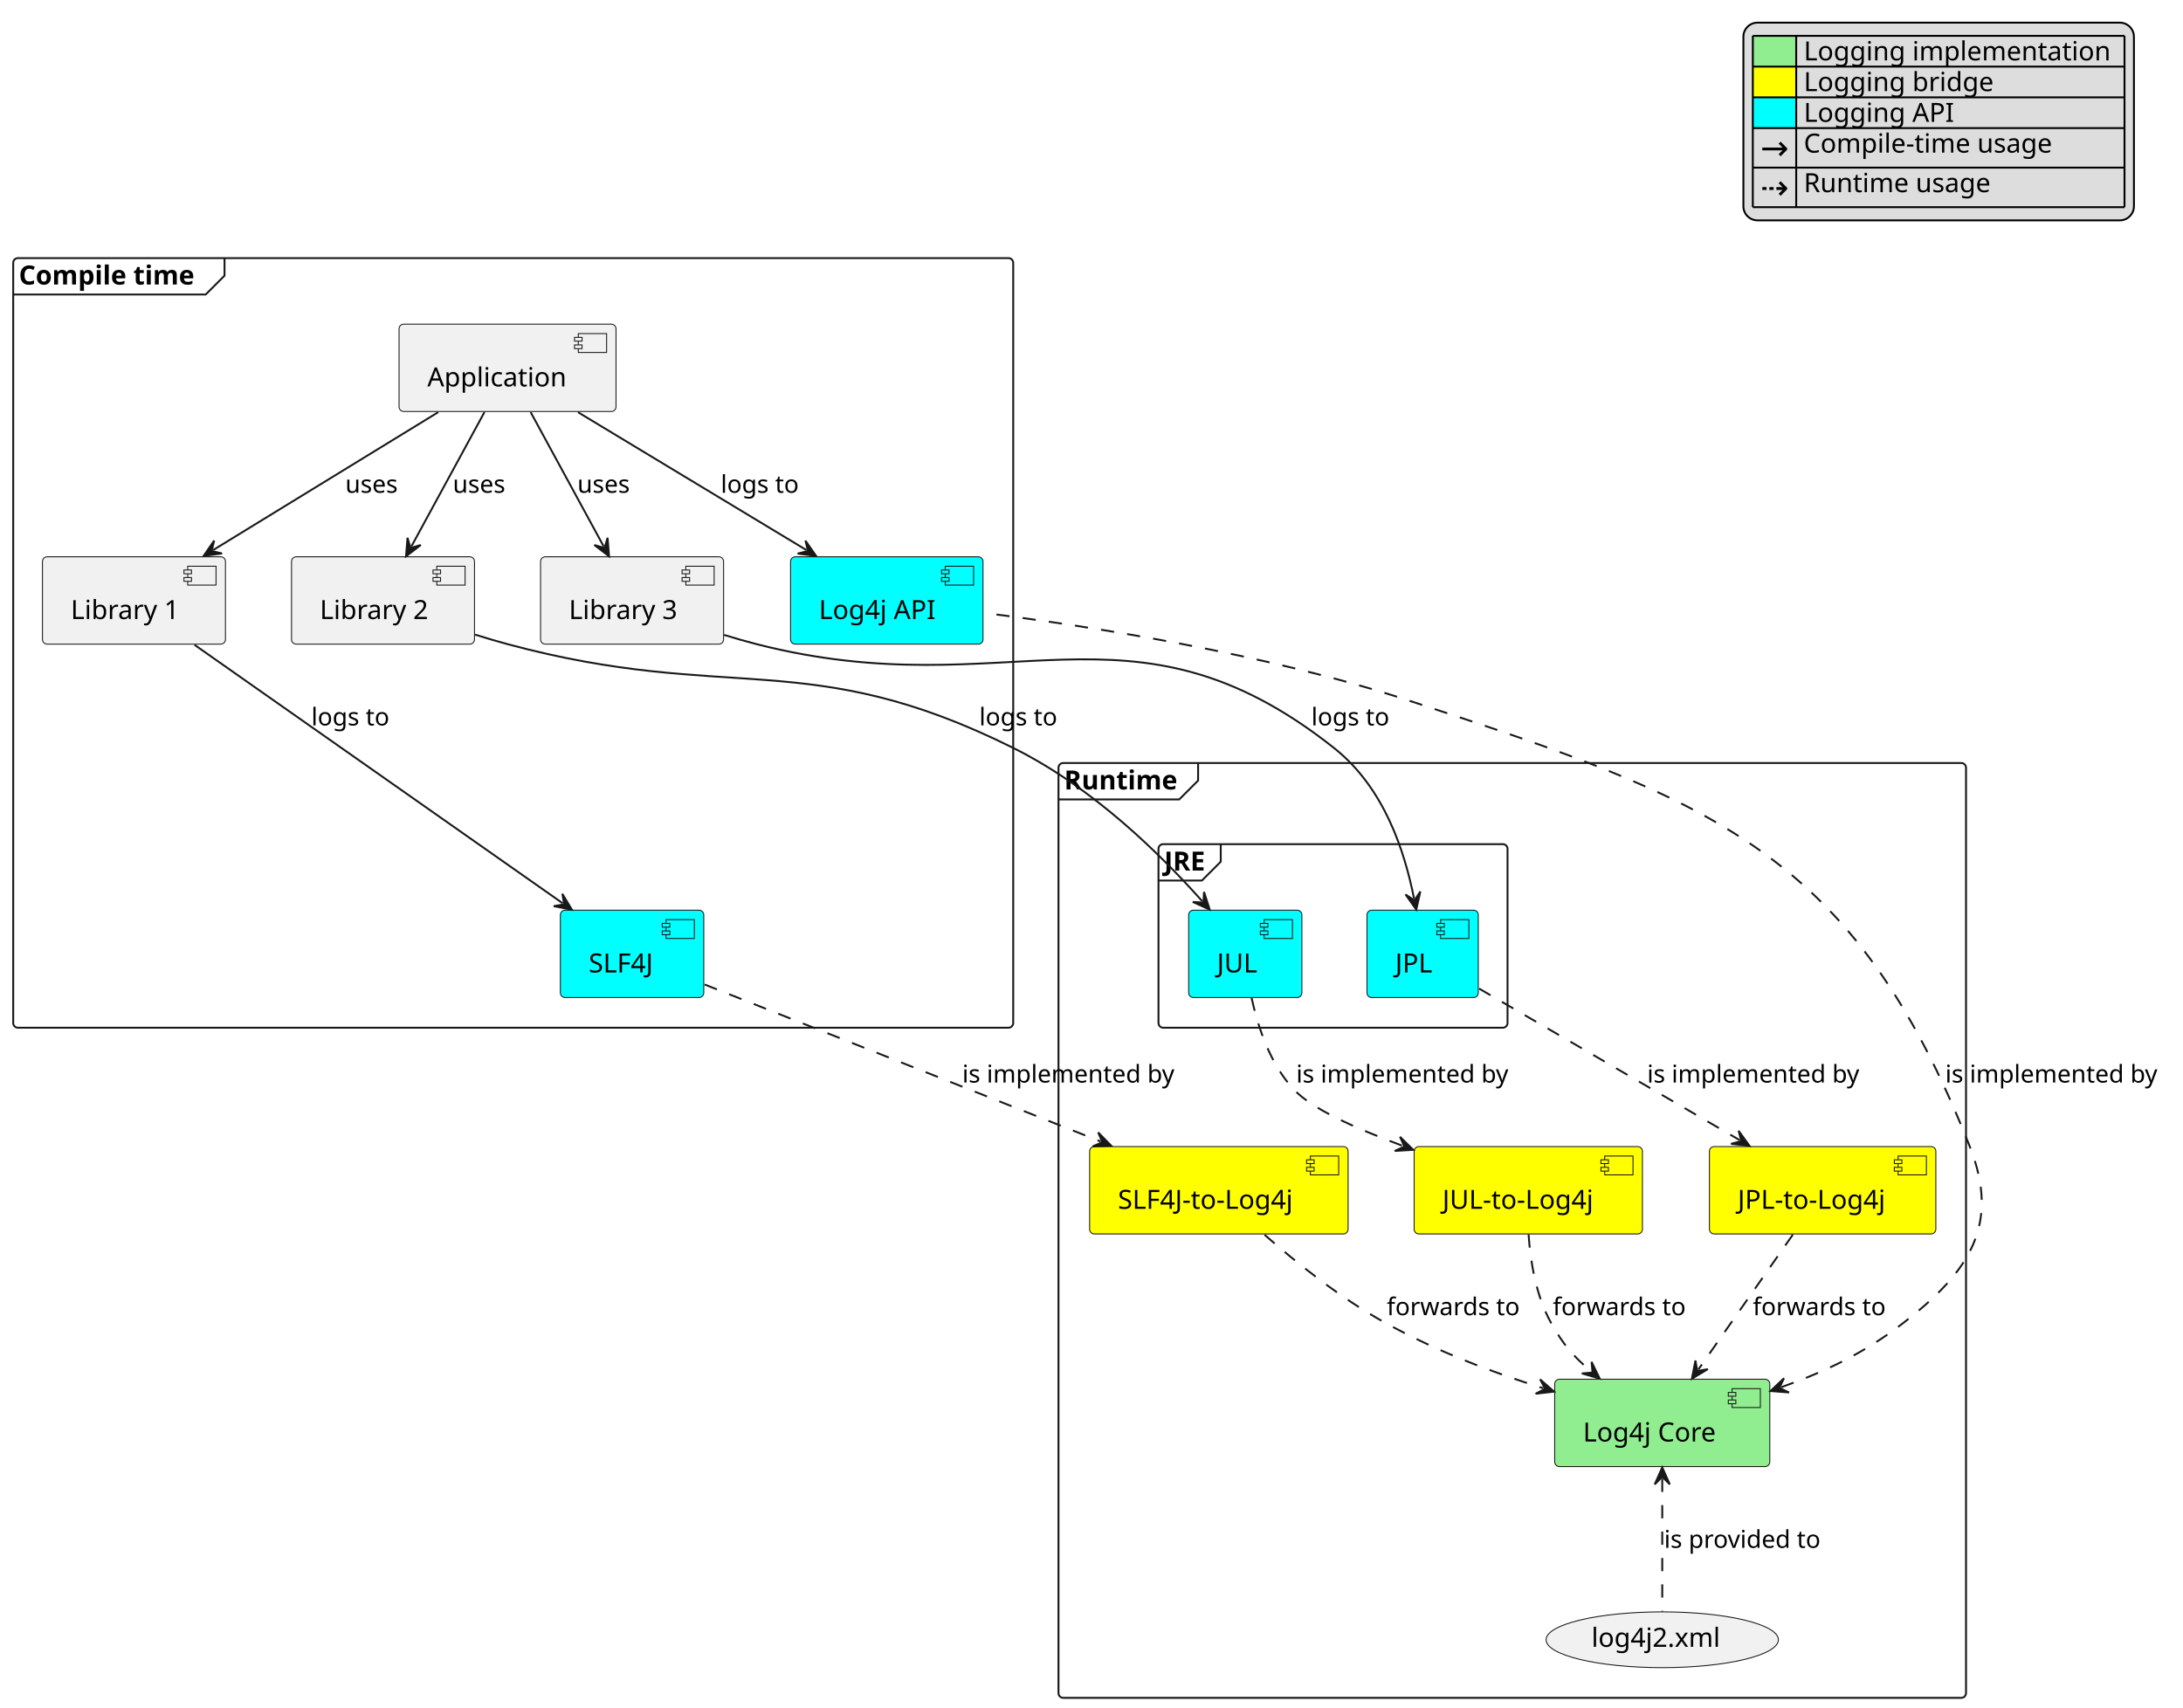
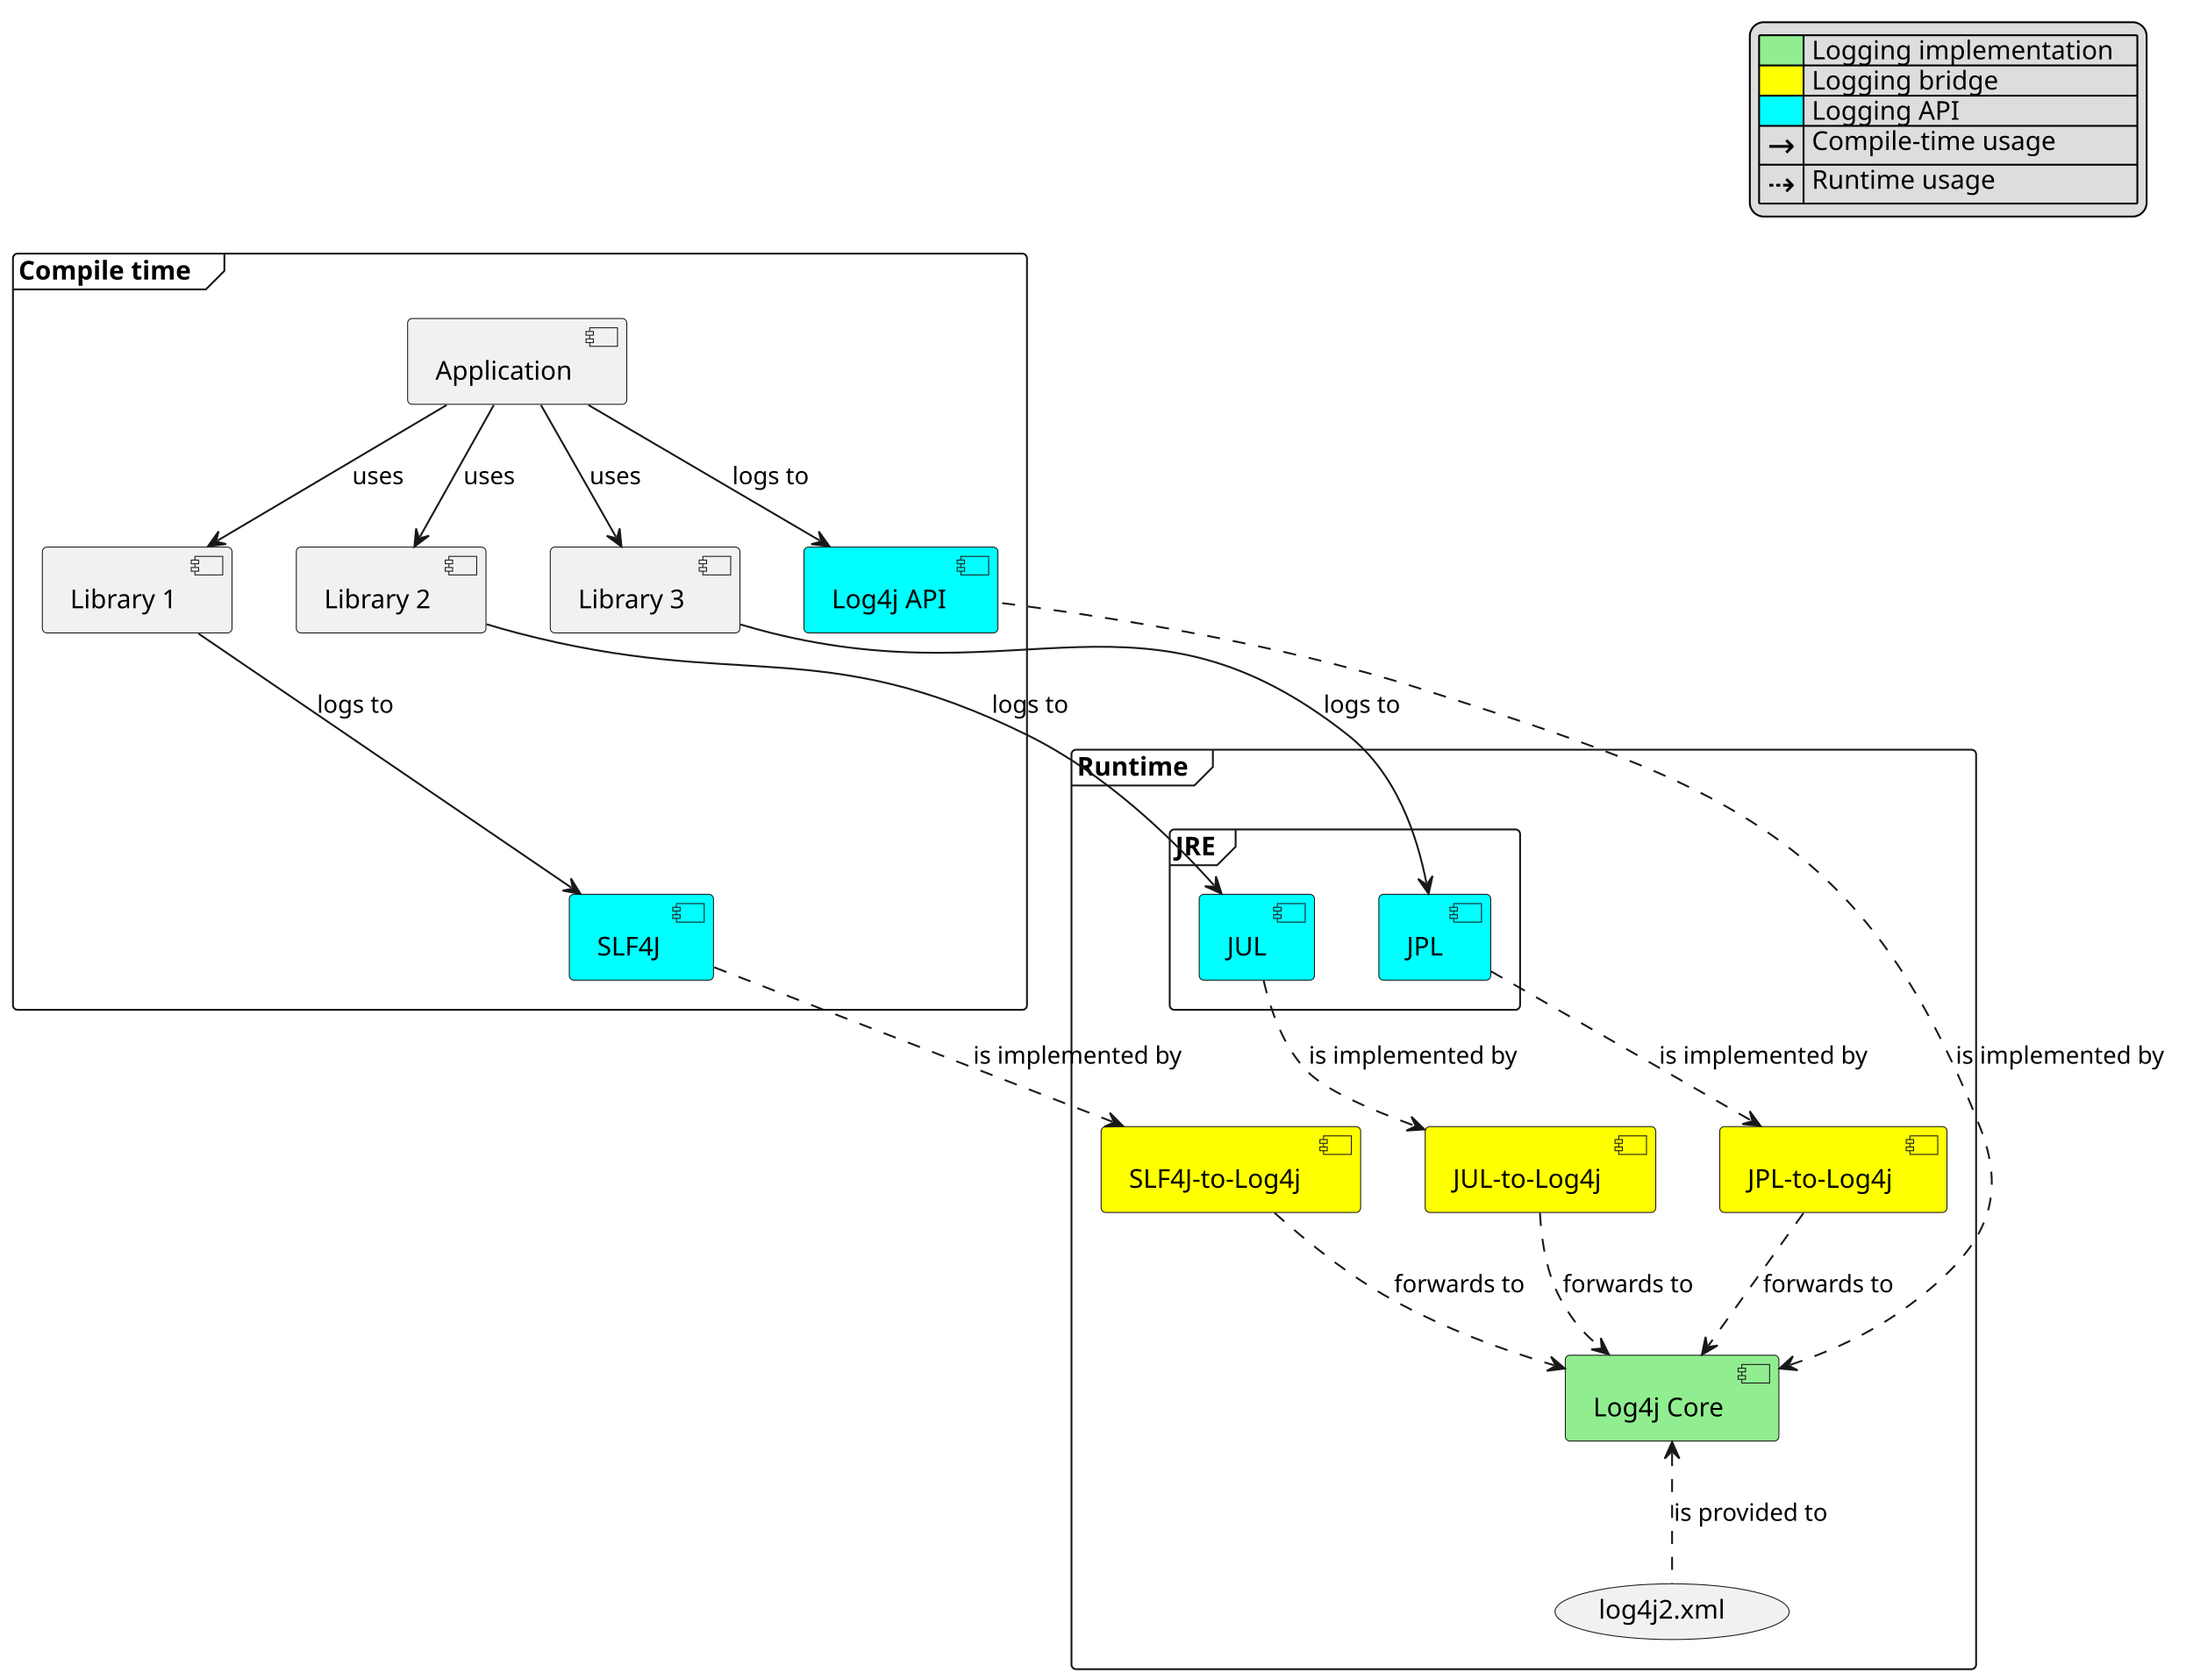
- <svg xmlns="http://www.w3.org/2000/svg" contentStyleType="text/css" height="905px" preserveAspectRatio="none" style="width:1157px;height:905px;background:#FFFFFF;" version="1.1" viewBox="0 0 1157 905" width="1157px" zoomAndPan="magnify">
+ <svg xmlns="http://www.w3.org/2000/svg" contentStyleType="text/css" data-diagram-type="DESCRIPTION" height="906px" preserveAspectRatio="none" style="width:1183px;height:906px;background:#FFFFFF;" version="1.1" viewBox="0 0 1183 906" width="1183px" zoomAndPan="magnify">
  <defs />
  <g>
-     <rect fill="#DDDDDD" height="104.797" id="_legend" rx="7.5" ry="7.5" style="stroke:#000000;stroke-width:1.0;" width="207" x="924" y="12" />
-     <rect fill="#90EE90" height="16.297" style="stroke:none;stroke-width:1.0;" width="23" x="929" y="19" />
-     <text fill="#000000" font-family="sans-serif" font-size="14" lengthAdjust="spacing" textLength="4" x="929" y="31.995"> </text>
-     <text fill="#000000" font-family="sans-serif" font-size="14" lengthAdjust="spacing" textLength="166" x="956" y="31.995">Logging implementation</text>
-     <rect fill="#FFFF00" height="16.297" style="stroke:none;stroke-width:1.0;" width="23" x="929" y="35.297" />
-     <text fill="#000000" font-family="sans-serif" font-size="14" lengthAdjust="spacing" textLength="4" x="929" y="48.292"> </text>
-     <text fill="#000000" font-family="sans-serif" font-size="14" lengthAdjust="spacing" textLength="103" x="956" y="48.292">Logging bridge</text>
-     <rect fill="#00FFFF" height="16.297" style="stroke:none;stroke-width:1.0;" width="23" x="929" y="51.594" />
-     <text fill="#000000" font-family="sans-serif" font-size="14" lengthAdjust="spacing" textLength="4" x="929" y="64.589"> </text>
-     <text fill="#000000" font-family="sans-serif" font-size="14" lengthAdjust="spacing" textLength="80" x="956" y="64.589">Logging API</text>
-     <text fill="#000000" font-family="sans-serif" font-size="14" lengthAdjust="spacing" textLength="4" x="929" y="85.542"> </text>
-     <text fill="#000000" font-family="sans-serif" font-size="18" lengthAdjust="spacing" textLength="15" x="933" y="84.599">→</text>
-     <text fill="#000000" font-family="sans-serif" font-size="14" lengthAdjust="spacing" textLength="4" x="948" y="85.542"> </text>
-     <text fill="#000000" font-family="sans-serif" font-size="14" lengthAdjust="spacing" textLength="138" x="956" y="80.886">Compile-time usage</text>
-     <text fill="#000000" font-family="sans-serif" font-size="14" lengthAdjust="spacing" textLength="4" x="929" y="106.495"> </text>
-     <text fill="#000000" font-family="sans-serif" font-size="18" lengthAdjust="spacing" textLength="15" x="933" y="105.552">⇢</text>
-     <text fill="#000000" font-family="sans-serif" font-size="14" lengthAdjust="spacing" textLength="4" x="948" y="106.495"> </text>
-     <text fill="#000000" font-family="sans-serif" font-size="14" lengthAdjust="spacing" textLength="105" x="956" y="101.839">Runtime usage</text>
-     <line style="stroke:#000000;stroke-width:1.0;" x1="929" x2="1126" y1="19" y2="19" />
-     <line style="stroke:#000000;stroke-width:1.0;" x1="929" x2="1126" y1="35.297" y2="35.297" />
-     <line style="stroke:#000000;stroke-width:1.0;" x1="929" x2="1126" y1="51.594" y2="51.594" />
-     <line style="stroke:#000000;stroke-width:1.0;" x1="929" x2="1126" y1="67.891" y2="67.891" />
-     <line style="stroke:#000000;stroke-width:1.0;" x1="929" x2="1126" y1="88.844" y2="88.844" />
-     <line style="stroke:#000000;stroke-width:1.0;" x1="929" x2="1126" y1="109.797" y2="109.797" />
-     <line style="stroke:#000000;stroke-width:1.0;" x1="929" x2="929" y1="19" y2="109.797" />
-     <line style="stroke:#000000;stroke-width:1.0;" x1="952" x2="952" y1="19" y2="109.797" />
-     <line style="stroke:#000000;stroke-width:1.0;" x1="1126" x2="1126" y1="19" y2="109.797" />
-     <g id="cluster_Compile time">
-       <rect fill="none" height="407.89" rx="2.5" ry="2.5" style="stroke:#181818;stroke-width:1.0;" width="530" x="7" y="136.797" />
-       <path d="M119,136.797 L119,146.094 L109,156.094 L7,156.094 " fill="none" style="stroke:#181818;stroke-width:1.0;" />
-       <text fill="#000000" font-family="sans-serif" font-size="14" font-weight="bold" lengthAdjust="spacing" textLength="102" x="10" y="150.792">Compile time</text>
-     </g>
-     <g id="cluster_Runtime">
-       <rect fill="none" height="495.45" rx="2.5" ry="2.5" style="stroke:#181818;stroke-width:1.0;" width="481" x="561" y="404.397" />
-       <path d="M635,404.397 L635,413.694 L625,423.694 L561,423.694 " fill="none" style="stroke:#181818;stroke-width:1.0;" />
-       <text fill="#000000" font-family="sans-serif" font-size="14" font-weight="bold" lengthAdjust="spacing" textLength="64" x="564" y="418.392">Runtime</text>
-     </g>
-     <g id="cluster_JRE">
-       <rect fill="none" height="97.29" rx="2.5" ry="2.5" style="stroke:#181818;stroke-width:1.0;" width="185" x="614" y="447.397" />
-       <path d="M647,447.397 L647,456.694 L637,466.694 L614,466.694 " fill="none" style="stroke:#181818;stroke-width:1.0;" />
-       <text fill="#000000" font-family="sans-serif" font-size="14" font-weight="bold" lengthAdjust="spacing" textLength="23" x="617" y="461.392">JRE</text>
-     </g>
-     <g id="elem_Application">
-       <rect fill="#F1F1F1" height="46.297" rx="2.5" ry="2.5" style="stroke:#181818;stroke-width:0.5;" width="115" x="211.5" y="171.797" />
-       <rect fill="#F1F1F1" height="10" style="stroke:#181818;stroke-width:0.5;" width="15" x="306.5" y="176.797" />
-       <rect fill="#F1F1F1" height="2" style="stroke:#181818;stroke-width:0.5;" width="4" x="304.5" y="178.797" />
-       <rect fill="#F1F1F1" height="2" style="stroke:#181818;stroke-width:0.5;" width="4" x="304.5" y="182.797" />
-       <text fill="#000000" font-family="sans-serif" font-size="14" lengthAdjust="spacing" textLength="75" x="226.5" y="204.792">Application</text>
-     </g>
-     <g id="elem_Log4j API">
-       <rect fill="#00FFFF" height="46.297" rx="2.5" ry="2.5" style="stroke:#181818;stroke-width:0.5;" width="102" x="419" y="295.097" />
-       <rect fill="#00FFFF" height="10" style="stroke:#181818;stroke-width:0.5;" width="15" x="501" y="300.097" />
-       <rect fill="#00FFFF" height="2" style="stroke:#181818;stroke-width:0.5;" width="4" x="499" y="302.097" />
-       <rect fill="#00FFFF" height="2" style="stroke:#181818;stroke-width:0.5;" width="4" x="499" y="306.097" />
-       <text fill="#000000" font-family="sans-serif" font-size="14" lengthAdjust="spacing" textLength="62" x="434" y="328.092">Log4j API</text>
-     </g>
-     <g id="elem_SLF4J">
-       <rect fill="#00FFFF" height="46.297" rx="2.5" ry="2.5" style="stroke:#181818;stroke-width:0.5;" width="76" x="297" y="482.397" />
-       <rect fill="#00FFFF" height="10" style="stroke:#181818;stroke-width:0.5;" width="15" x="353" y="487.397" />
-       <rect fill="#00FFFF" height="2" style="stroke:#181818;stroke-width:0.5;" width="4" x="351" y="489.397" />
-       <rect fill="#00FFFF" height="2" style="stroke:#181818;stroke-width:0.5;" width="4" x="351" y="493.397" />
-       <text fill="#000000" font-family="sans-serif" font-size="14" lengthAdjust="spacing" textLength="36" x="312" y="515.392">SLF4J</text>
-     </g>
-     <g id="elem_Library 1">
-       <rect fill="#F1F1F1" height="46.297" rx="2.5" ry="2.5" style="stroke:#181818;stroke-width:0.5;" width="97" x="22.5" y="295.097" />
-       <rect fill="#F1F1F1" height="10" style="stroke:#181818;stroke-width:0.5;" width="15" x="99.5" y="300.097" />
-       <rect fill="#F1F1F1" height="2" style="stroke:#181818;stroke-width:0.5;" width="4" x="97.5" y="302.097" />
-       <rect fill="#F1F1F1" height="2" style="stroke:#181818;stroke-width:0.5;" width="4" x="97.5" y="306.097" />
-       <text fill="#000000" font-family="sans-serif" font-size="14" lengthAdjust="spacing" textLength="57" x="37.5" y="328.092">Library 1</text>
-     </g>
-     <g id="elem_Library 2">
-       <rect fill="#F1F1F1" height="46.297" rx="2.5" ry="2.5" style="stroke:#181818;stroke-width:0.5;" width="97" x="154.5" y="295.097" />
-       <rect fill="#F1F1F1" height="10" style="stroke:#181818;stroke-width:0.5;" width="15" x="231.5" y="300.097" />
-       <rect fill="#F1F1F1" height="2" style="stroke:#181818;stroke-width:0.5;" width="4" x="229.5" y="302.097" />
-       <rect fill="#F1F1F1" height="2" style="stroke:#181818;stroke-width:0.5;" width="4" x="229.5" y="306.097" />
-       <text fill="#000000" font-family="sans-serif" font-size="14" lengthAdjust="spacing" textLength="57" x="169.5" y="328.092">Library 2</text>
-     </g>
-     <g id="elem_Library 3">
-       <rect fill="#F1F1F1" height="46.297" rx="2.5" ry="2.5" style="stroke:#181818;stroke-width:0.5;" width="97" x="286.5" y="295.097" />
-       <rect fill="#F1F1F1" height="10" style="stroke:#181818;stroke-width:0.5;" width="15" x="363.5" y="300.097" />
-       <rect fill="#F1F1F1" height="2" style="stroke:#181818;stroke-width:0.5;" width="4" x="361.5" y="302.097" />
-       <rect fill="#F1F1F1" height="2" style="stroke:#181818;stroke-width:0.5;" width="4" x="361.5" y="306.097" />
-       <text fill="#000000" font-family="sans-serif" font-size="14" lengthAdjust="spacing" textLength="57" x="301.5" y="328.092">Library 3</text>
-     </g>
-     <g id="elem_Log4j Core">
-       <rect fill="#90EE90" height="46.297" rx="2.5" ry="2.5" style="stroke:#181818;stroke-width:0.5;" width="114" x="824" y="730.987" />
-       <rect fill="#90EE90" height="10" style="stroke:#181818;stroke-width:0.5;" width="15" x="918" y="735.987" />
-       <rect fill="#90EE90" height="2" style="stroke:#181818;stroke-width:0.5;" width="4" x="916" y="737.987" />
-       <rect fill="#90EE90" height="2" style="stroke:#181818;stroke-width:0.5;" width="4" x="916" y="741.987" />
-       <text fill="#000000" font-family="sans-serif" font-size="14" lengthAdjust="spacing" textLength="74" x="839" y="763.982">Log4j Core</text>
-     </g>
-     <g id="elem_log4j2.xml">
-       <ellipse cx="881" cy="869.069" fill="#F1F1F1" rx="61.56" ry="14.782" style="stroke:#181818;stroke-width:0.5;" />
-       <text fill="#000000" font-family="sans-serif" font-size="14" lengthAdjust="spacing" textLength="69" x="843.5" y="872.816">log4j2.xml</text>
-     </g>
-     <g id="elem_JPL-to-Log4j">
-       <rect fill="#FFFF00" height="46.297" rx="2.5" ry="2.5" style="stroke:#181818;stroke-width:0.5;" width="120" x="906" y="607.687" />
-       <rect fill="#FFFF00" height="10" style="stroke:#181818;stroke-width:0.5;" width="15" x="1006" y="612.687" />
-       <rect fill="#FFFF00" height="2" style="stroke:#181818;stroke-width:0.5;" width="4" x="1004" y="614.687" />
-       <rect fill="#FFFF00" height="2" style="stroke:#181818;stroke-width:0.5;" width="4" x="1004" y="618.687" />
-       <text fill="#000000" font-family="sans-serif" font-size="14" lengthAdjust="spacing" textLength="80" x="921" y="640.682">JPL-to-Log4j</text>
-     </g>
-     <g id="elem_SLF4J-to-Log4j">
-       <rect fill="#FFFF00" height="46.297" rx="2.5" ry="2.5" style="stroke:#181818;stroke-width:0.5;" width="137" x="577.5" y="607.687" />
-       <rect fill="#FFFF00" height="10" style="stroke:#181818;stroke-width:0.5;" width="15" x="694.5" y="612.687" />
-       <rect fill="#FFFF00" height="2" style="stroke:#181818;stroke-width:0.5;" width="4" x="692.5" y="614.687" />
-       <rect fill="#FFFF00" height="2" style="stroke:#181818;stroke-width:0.5;" width="4" x="692.5" y="618.687" />
-       <text fill="#000000" font-family="sans-serif" font-size="14" lengthAdjust="spacing" textLength="97" x="592.5" y="640.682">SLF4J-to-Log4j</text>
-     </g>
-     <g id="elem_JUL-to-Log4j">
-       <rect fill="#FFFF00" height="46.297" rx="2.5" ry="2.5" style="stroke:#181818;stroke-width:0.5;" width="121" x="749.5" y="607.687" />
-       <rect fill="#FFFF00" height="10" style="stroke:#181818;stroke-width:0.5;" width="15" x="850.5" y="612.687" />
-       <rect fill="#FFFF00" height="2" style="stroke:#181818;stroke-width:0.5;" width="4" x="848.5" y="614.687" />
-       <rect fill="#FFFF00" height="2" style="stroke:#181818;stroke-width:0.5;" width="4" x="848.5" y="618.687" />
-       <text fill="#000000" font-family="sans-serif" font-size="14" lengthAdjust="spacing" textLength="81" x="764.5" y="640.682">JUL-to-Log4j</text>
-     </g>
-     <g id="elem_JPL">
-       <rect fill="#00FFFF" height="46.297" rx="2.5" ry="2.5" style="stroke:#181818;stroke-width:0.5;" width="59" x="724.5" y="482.397" />
-       <rect fill="#00FFFF" height="10" style="stroke:#181818;stroke-width:0.5;" width="15" x="763.5" y="487.397" />
-       <rect fill="#00FFFF" height="2" style="stroke:#181818;stroke-width:0.5;" width="4" x="761.5" y="489.397" />
-       <rect fill="#00FFFF" height="2" style="stroke:#181818;stroke-width:0.5;" width="4" x="761.5" y="493.397" />
-       <text fill="#000000" font-family="sans-serif" font-size="14" lengthAdjust="spacing" textLength="19" x="739.5" y="515.392">JPL</text>
-     </g>
-     <g id="elem_JUL">
-       <rect fill="#00FFFF" height="46.297" rx="2.5" ry="2.5" style="stroke:#181818;stroke-width:0.5;" width="60" x="630" y="482.397" />
-       <rect fill="#00FFFF" height="10" style="stroke:#181818;stroke-width:0.5;" width="15" x="670" y="487.397" />
-       <rect fill="#00FFFF" height="2" style="stroke:#181818;stroke-width:0.5;" width="4" x="668" y="489.397" />
-       <rect fill="#00FFFF" height="2" style="stroke:#181818;stroke-width:0.5;" width="4" x="668" y="493.397" />
-       <text fill="#000000" font-family="sans-serif" font-size="14" lengthAdjust="spacing" textLength="20" x="645" y="515.392">JUL</text>
-     </g>
-     <g id="link_Application_Log4j API">
-       <path d="M306.34,218.477 C342.32,240.197 391.353,269.776 427.383,291.526 " fill="none" id="Application-to-Log4j API" style="stroke:#181818;stroke-width:1.0;" />
-       <polygon fill="#181818" points="432.52,294.627,426.882,286.551,428.24,292.043,422.748,293.4,432.52,294.627" style="stroke:#181818;stroke-width:1.0;" />
-       <text fill="#000000" font-family="sans-serif" font-size="13" lengthAdjust="spacing" textLength="43" x="382" y="261.164">logs to</text>
-     </g>
-     <g id="link_Library 1_SLF4J">
-       <path d="M103.11,341.777 C153.95,377.467 247.498,443.131 298.208,478.711 " fill="none" id="Library 1-to-SLF4J" style="stroke:#181818;stroke-width:1.0;" />
-       <polygon fill="#181818" points="303.12,482.157,298.05,473.713,299.027,479.285,293.455,480.262,303.12,482.157" style="stroke:#181818;stroke-width:1.0;" />
-       <text fill="#000000" font-family="sans-serif" font-size="13" lengthAdjust="spacing" textLength="43" x="165" y="384.464">logs to</text>
-     </g>
-     <g id="link_Application_Library 1">
-       <path d="M232.22,218.477 C196.77,240.197 148.536,269.742 113.036,291.492 " fill="none" id="Application-to-Library 1" style="stroke:#181818;stroke-width:1.0;" />
-       <polygon fill="#181818" points="107.92,294.627,117.684,293.336,112.183,292.015,113.504,286.514,107.92,294.627" style="stroke:#181818;stroke-width:1.0;" />
-       <text fill="#000000" font-family="sans-serif" font-size="13" lengthAdjust="spacing" textLength="30" x="183" y="261.164">uses</text>
-     </g>
-     <g id="link_Application_Library 2">
-       <path d="M256.74,218.477 C244.89,240.267 229.899,267.817 218.059,289.567 " fill="none" id="Application-to-Library 2" style="stroke:#181818;stroke-width:1.0;" />
-       <polygon fill="#181818" points="215.19,294.837,223.006,288.845,217.581,290.445,215.98,285.02,215.19,294.837" style="stroke:#181818;stroke-width:1.0;" />
-       <text fill="#000000" font-family="sans-serif" font-size="13" lengthAdjust="spacing" textLength="30" x="240" y="261.164">uses</text>
-     </g>
-     <g id="link_Application_Library 3">
-       <path d="M281.26,218.477 C293.11,240.267 308.101,267.817 319.941,289.567 " fill="none" id="Application-to-Library 3" style="stroke:#181818;stroke-width:1.0;" />
-       <polygon fill="#181818" points="322.81,294.837,322.02,285.02,320.419,290.445,314.994,288.845,322.81,294.837" style="stroke:#181818;stroke-width:1.0;" />
-       <text fill="#000000" font-family="sans-serif" font-size="13" lengthAdjust="spacing" textLength="30" x="306" y="261.164">uses</text>
-     </g>
-     <g id="link_Log4j Core_Log4j API">
-       <path d="M944.025,735.241 C967.455,726.931 988.22,717.067 1009,700.987 C1044.02,673.877 1060.27,648.877 1044,607.687 C982.02,450.807 907.27,423.987 747,371.397 C670.4,346.257 577.67,331.877 521.29,324.817 " fill="none" id="Log4j Core-backto-Log4j API" style="stroke:#181818;stroke-width:1.0;stroke-dasharray:7.0,7.0;" />
-       <polygon fill="#181818" points="938.37,737.247,948.189,738.008,943.082,735.576,945.515,730.468,938.37,737.247" style="stroke:#181818;stroke-width:1.0;" />
-       <text fill="#000000" font-family="sans-serif" font-size="13" lengthAdjust="spacing" textLength="118" x="1031" y="573.754">is implemented by</text>
-     </g>
-     <g id="link_Log4j Core_log4j2.xml">
-       <path d="M881,783.717 C881,806.507 881,834.967 881,854.077 " fill="none" id="Log4j Core-backto-log4j2.xml" style="stroke:#181818;stroke-width:1.0;stroke-dasharray:7.0,7.0;" />
-       <polygon fill="#181818" points="881,777.717,877,786.717,881,782.717,885,786.717,881,777.717" style="stroke:#181818;stroke-width:1.0;" />
-       <text fill="#000000" font-family="sans-serif" font-size="13" lengthAdjust="spacing" textLength="86" x="882" y="820.354">is provided to</text>
-     </g>
-     <g id="link_JPL-to-Log4j_Log4j Core">
-       <path d="M950.21,654.367 C934.94,676.157 915.383,704.063 900.143,725.813 " fill="none" id="JPL-to-Log4j-to-Log4j Core" style="stroke:#181818;stroke-width:1.0;stroke-dasharray:7.0,7.0;" />
-       <polygon fill="#181818" points="896.7,730.727,905.14,725.652,899.569,726.632,898.589,721.061,896.7,730.727" style="stroke:#181818;stroke-width:1.0;" />
-       <text fill="#000000" font-family="sans-serif" font-size="13" lengthAdjust="spacing" textLength="71" x="929" y="697.054">forwards to</text>
-     </g>
-     <g id="link_SLF4J-to-Log4j_Log4j Core">
-       <path d="M670.25,654.447 C687.12,669.247 710.68,688.147 734,700.987 C762.11,716.467 789.965,726.992 817.935,735.762 " fill="none" id="SLF4J-to-Log4j-to-Log4j Core" style="stroke:#181818;stroke-width:1.0;stroke-dasharray:7.0,7.0;" />
-       <polygon fill="#181818" points="823.66,737.557,816.269,731.047,818.889,736.061,813.875,738.681,823.66,737.557" style="stroke:#181818;stroke-width:1.0;" />
-       <text fill="#000000" font-family="sans-serif" font-size="13" lengthAdjust="spacing" textLength="71" x="735" y="697.054">forwards to</text>
-     </g>
-     <g id="link_JUL-to-Log4j_Log4j Core">
-       <path d="M810.15,654.267 C811.12,668.457 814.04,686.737 822,700.987 C828.33,712.327 833.501,718.561 843.271,726.791 " fill="none" id="JUL-to-Log4j-to-Log4j Core" style="stroke:#181818;stroke-width:1.0;stroke-dasharray:7.0,7.0;" />
-       <polygon fill="#181818" points="847.86,730.657,843.554,721.799,844.036,727.436,838.4,727.918,847.86,730.657" style="stroke:#181818;stroke-width:1.0;" />
-       <text fill="#000000" font-family="sans-serif" font-size="13" lengthAdjust="spacing" textLength="71" x="823" y="697.054">forwards to</text>
-     </g>
-     <g id="link_Library 2_JUL">
-       <path d="M251.81,336.357 C257.58,338.167 263.4,339.887 269,341.397 C386.41,373.017 428.14,342.217 537,396.397 C579.51,417.547 614.908,452.648 637.158,477.608 " fill="none" id="Library 2-to-JUL" style="stroke:#181818;stroke-width:1.0;" />
-       <polygon fill="#181818" points="641.15,482.087,638.147,472.707,637.823,478.354,632.175,478.03,641.15,482.087" style="stroke:#181818;stroke-width:1.0;" />
-       <text fill="#000000" font-family="sans-serif" font-size="13" lengthAdjust="spacing" textLength="43" x="519" y="384.464">logs to</text>
-     </g>
-     <g id="link_Library 3_JPL">
-       <path d="M383.78,336.497 C389.55,338.277 395.38,339.957 401,341.397 C534.86,375.687 598.64,310.657 707,396.397 C733.81,417.607 744.463,451.284 749.453,476.224 " fill="none" id="Library 3-to-JPL" style="stroke:#181818;stroke-width:1.0;" />
-       <polygon fill="#181818" points="750.63,482.107,752.787,472.497,749.649,477.204,744.942,474.067,750.63,482.107" style="stroke:#181818;stroke-width:1.0;" />
-       <text fill="#000000" font-family="sans-serif" font-size="13" lengthAdjust="spacing" textLength="43" x="695" y="384.464">logs to</text>
-     </g>
-     <g id="link_JPL_JPL-to-Log4j">
-       <path d="M783.92,523.947 C821.48,545.787 880.764,580.26 922.054,604.28 " fill="none" id="JPL-to-JPL-to-Log4j" style="stroke:#181818;stroke-width:1.0;stroke-dasharray:7.0,7.0;" />
-       <polygon fill="#181818" points="927.24,607.297,921.472,599.314,922.918,604.783,917.449,606.229,927.24,607.297" style="stroke:#181818;stroke-width:1.0;" />
-       <text fill="#000000" font-family="sans-serif" font-size="13" lengthAdjust="spacing" textLength="118" x="873" y="573.754">is implemented by</text>
-     </g>
-     <g id="link_JUL_JUL-to-Log4j">
-       <path d="M663.35,528.917 C666.71,544.337 673.3,564.367 686,577.687 C695.51,587.667 716.98,597.415 743.42,607.305 " fill="none" id="JUL-to-JUL-to-Log4j" style="stroke:#181818;stroke-width:1.0;stroke-dasharray:7.0,7.0;" />
-       <polygon fill="#181818" points="749.04,609.407,742.012,602.507,744.357,607.655,739.209,610,749.04,609.407" style="stroke:#181818;stroke-width:1.0;" />
-       <text fill="#000000" font-family="sans-serif" font-size="13" lengthAdjust="spacing" textLength="118" x="687" y="573.754">is implemented by</text>
-     </g>
-     <g id="link_SLF4J_SLF4J-to-Log4j">
-       <path d="M373.45,521.787 C427.48,543.207 520.702,580.166 583.342,604.996 " fill="none" id="SLF4J-to-SLF4J-to-Log4j" style="stroke:#181818;stroke-width:1.0;stroke-dasharray:7.0,7.0;" />
-       <polygon fill="#181818" points="588.92,607.207,582.027,600.172,584.272,605.364,579.079,607.609,588.92,607.207" style="stroke:#181818;stroke-width:1.0;" />
-       <text fill="#000000" font-family="sans-serif" font-size="13" lengthAdjust="spacing" textLength="118" x="510" y="573.754">is implemented by</text>
+     <rect fill="#DDDDDD" height="104.797" rx="7.5" ry="7.5" style="stroke:#000000;stroke-width:1;" width="214.048" x="943.932" y="12" />
+     <rect fill="#90EE90" height="16.297" style="stroke:none;stroke-width:1;" width="23.982" x="948.932" y="19" />
+     <text fill="#000000" font-family="sans-serif" font-size="14" lengthAdjust="spacing" textLength="4.45" x="948.932" y="31.995"> </text>
+     <text fill="#000000" font-family="sans-serif" font-size="14" lengthAdjust="spacing" textLength="171.165" x="977.365" y="31.995">Logging implementation</text>
+     <rect fill="#FFFF00" height="16.297" style="stroke:none;stroke-width:1;" width="23.982" x="948.932" y="35.297" />
+     <text fill="#000000" font-family="sans-serif" font-size="14" lengthAdjust="spacing" textLength="4.45" x="948.932" y="48.292"> </text>
+     <text fill="#000000" font-family="sans-serif" font-size="14" lengthAdjust="spacing" textLength="105.157" x="977.365" y="48.292">Logging bridge</text>
+     <rect fill="#00FFFF" height="16.297" style="stroke:none;stroke-width:1;" width="23.982" x="948.932" y="51.594" />
+     <text fill="#000000" font-family="sans-serif" font-size="14" lengthAdjust="spacing" textLength="4.45" x="948.932" y="64.589"> </text>
+     <text fill="#000000" font-family="sans-serif" font-size="14" lengthAdjust="spacing" textLength="82.387" x="977.365" y="64.589">Logging API</text>
+     <text fill="#000000" font-family="sans-serif" font-size="14" lengthAdjust="spacing" textLength="4.45" x="948.932" y="85.542"> </text>
+     <text fill="#000000" font-family="sans-serif" font-size="18" lengthAdjust="spacing" textLength="15.082" x="953.382" y="84.599">→</text>
+     <text fill="#000000" font-family="sans-serif" font-size="14" lengthAdjust="spacing" textLength="4.45" x="968.464" y="85.542"> </text>
+     <text fill="#000000" font-family="sans-serif" font-size="14" lengthAdjust="spacing" textLength="140.636" x="977.365" y="80.886">Compile-time usage</text>
+     <text fill="#000000" font-family="sans-serif" font-size="14" lengthAdjust="spacing" textLength="4.45" x="948.932" y="106.495"> </text>
+     <text fill="#000000" font-family="sans-serif" font-size="18" lengthAdjust="spacing" textLength="15.082" x="953.382" y="105.552">⇢</text>
+     <text fill="#000000" font-family="sans-serif" font-size="14" lengthAdjust="spacing" textLength="4.45" x="968.464" y="106.495"> </text>
+     <text fill="#000000" font-family="sans-serif" font-size="14" lengthAdjust="spacing" textLength="105.8" x="977.365" y="101.839">Runtime usage</text>
+     <line style="stroke:#000000;stroke-width:1;" x1="948.932" x2="1152.98" y1="19" y2="19" />
+     <line style="stroke:#000000;stroke-width:1;" x1="948.932" x2="1152.98" y1="35.297" y2="35.297" />
+     <line style="stroke:#000000;stroke-width:1;" x1="948.932" x2="1152.98" y1="51.594" y2="51.594" />
+     <line style="stroke:#000000;stroke-width:1;" x1="948.932" x2="1152.98" y1="67.891" y2="67.891" />
+     <line style="stroke:#000000;stroke-width:1;" x1="948.932" x2="1152.98" y1="88.844" y2="88.844" />
+     <line style="stroke:#000000;stroke-width:1;" x1="948.932" x2="1152.98" y1="109.797" y2="109.797" />
+     <line style="stroke:#000000;stroke-width:1;" x1="948.932" x2="948.932" y1="19" y2="109.797" />
+     <line style="stroke:#000000;stroke-width:1;" x1="972.915" x2="972.915" y1="19" y2="109.797" />
+     <line style="stroke:#000000;stroke-width:1;" x1="1152.98" x2="1152.98" y1="19" y2="109.797" />
+     <g class="cluster" data-entity="Compile time" data-source-line="1" data-uid="ent0002" id="cluster_Compile time">
+       <rect fill="none" height="407.89" rx="2.5" ry="2.5" style="stroke:#181818;stroke-width:1;" width="547" x="7" y="136.797" />
+       <path d="M121.043,136.797 L121.043,146.094 L111.043,156.094 L7,156.094" fill="none" style="stroke:#181818;stroke-width:1;" />
+       <text fill="#000000" font-family="sans-serif" font-size="14" font-weight="bold" lengthAdjust="spacing" textLength="104.043" x="10" y="150.792">Compile time</text>
+     </g>
+     <g class="cluster" data-entity="Runtime" data-source-line="14" data-uid="ent0014" id="cluster_Runtime">
+       <rect fill="none" height="495.96" rx="2.5" ry="2.5" style="stroke:#181818;stroke-width:1;" width="488" x="578" y="404.387" />
+       <path d="M654.288,404.387 L654.288,413.684 L644.288,423.684 L578,423.684" fill="none" style="stroke:#181818;stroke-width:1;" />
+       <text fill="#000000" font-family="sans-serif" font-size="14" font-weight="bold" lengthAdjust="spacing" textLength="66.288" x="581" y="418.382">Runtime</text>
+     </g>
+     <g class="cluster" data-entity="JRE" data-source-line="29" data-uid="ent0025" id="cluster_JRE">
+       <rect fill="none" height="97.3" rx="2.5" ry="2.5" style="stroke:#181818;stroke-width:1;" width="189" x="631" y="447.387" />
+       <path d="M666.553,447.387 L666.553,456.684 L656.553,466.684 L631,466.684" fill="none" style="stroke:#181818;stroke-width:1;" />
+       <text fill="#000000" font-family="sans-serif" font-size="14" font-weight="bold" lengthAdjust="spacing" textLength="25.553" x="634" y="461.382">JRE</text>
+     </g>
+     <g class="entity" data-entity="Application" data-source-line="2" data-uid="ent0003" id="entity_Application">
+       <rect fill="#F1F1F1" height="46.297" rx="2.5" ry="2.5" style="stroke:#181818;stroke-width:0.5;" width="118.224" x="219.89" y="171.797" />
+       <rect fill="#F1F1F1" height="10" style="stroke:#181818;stroke-width:0.5;" width="15" x="318.114" y="176.797" />
+       <rect fill="#F1F1F1" height="2" style="stroke:#181818;stroke-width:0.5;" width="4" x="316.114" y="178.797" />
+       <rect fill="#F1F1F1" height="2" style="stroke:#181818;stroke-width:0.5;" width="4" x="316.114" y="182.797" />
+       <text fill="#000000" font-family="sans-serif" font-size="14" lengthAdjust="spacing" textLength="78.224" x="234.89" y="204.792">Application</text>
+     </g>
+     <g class="entity" data-entity="Log4j API" data-source-line="2" data-uid="ent0004" id="entity_Log4j API">
+       <rect fill="#00FFFF" height="46.297" rx="2.5" ry="2.5" style="stroke:#181818;stroke-width:0.5;" width="104.647" x="433.68" y="295.097" />
+       <rect fill="#00FFFF" height="10" style="stroke:#181818;stroke-width:0.5;" width="15" x="518.327" y="300.097" />
+       <rect fill="#00FFFF" height="2" style="stroke:#181818;stroke-width:0.5;" width="4" x="516.327" y="302.097" />
+       <rect fill="#00FFFF" height="2" style="stroke:#181818;stroke-width:0.5;" width="4" x="516.327" y="306.097" />
+       <text fill="#000000" font-family="sans-serif" font-size="14" lengthAdjust="spacing" textLength="64.647" x="448.68" y="328.092">Log4j API</text>
+     </g>
+     <g class="entity" data-entity="SLF4J" data-source-line="6" data-uid="ent0006" id="entity_SLF4J">
+       <rect fill="#00FFFF" height="46.297" rx="2.5" ry="2.5" style="stroke:#181818;stroke-width:0.5;" width="77.775" x="307.11" y="482.387" />
+       <rect fill="#00FFFF" height="10" style="stroke:#181818;stroke-width:0.5;" width="15" x="364.885" y="487.387" />
+       <rect fill="#00FFFF" height="2" style="stroke:#181818;stroke-width:0.5;" width="4" x="362.885" y="489.387" />
+       <rect fill="#00FFFF" height="2" style="stroke:#181818;stroke-width:0.5;" width="4" x="362.885" y="493.387" />
+       <text fill="#000000" font-family="sans-serif" font-size="14" lengthAdjust="spacing" textLength="37.775" x="322.11" y="515.382">SLF4J</text>
+     </g>
+     <g class="entity" data-entity="Library 1" data-source-line="8" data-uid="ent0007" id="entity_Library 1">
+       <rect fill="#F1F1F1" height="46.297" rx="2.5" ry="2.5" style="stroke:#181818;stroke-width:0.5;" width="102.31" x="22.85" y="295.097" />
+       <rect fill="#F1F1F1" height="10" style="stroke:#181818;stroke-width:0.5;" width="15" x="105.16" y="300.097" />
+       <rect fill="#F1F1F1" height="2" style="stroke:#181818;stroke-width:0.5;" width="4" x="103.16" y="302.097" />
+       <rect fill="#F1F1F1" height="2" style="stroke:#181818;stroke-width:0.5;" width="4" x="103.16" y="306.097" />
+       <text fill="#000000" font-family="sans-serif" font-size="14" lengthAdjust="spacing" textLength="62.31" x="37.85" y="328.092">Library 1</text>
+     </g>
+     <g class="entity" data-entity="Library 2" data-source-line="10" data-uid="ent0010" id="entity_Library 2">
+       <rect fill="#F1F1F1" height="46.297" rx="2.5" ry="2.5" style="stroke:#181818;stroke-width:0.5;" width="102.31" x="159.85" y="295.097" />
+       <rect fill="#F1F1F1" height="10" style="stroke:#181818;stroke-width:0.5;" width="15" x="242.16" y="300.097" />
+       <rect fill="#F1F1F1" height="2" style="stroke:#181818;stroke-width:0.5;" width="4" x="240.16" y="302.097" />
+       <rect fill="#F1F1F1" height="2" style="stroke:#181818;stroke-width:0.5;" width="4" x="240.16" y="306.097" />
+       <text fill="#000000" font-family="sans-serif" font-size="14" lengthAdjust="spacing" textLength="62.31" x="174.85" y="328.092">Library 2</text>
+     </g>
+     <g class="entity" data-entity="Library 3" data-source-line="11" data-uid="ent0012" id="entity_Library 3">
+       <rect fill="#F1F1F1" height="46.297" rx="2.5" ry="2.5" style="stroke:#181818;stroke-width:0.5;" width="102.31" x="296.85" y="295.097" />
+       <rect fill="#F1F1F1" height="10" style="stroke:#181818;stroke-width:0.5;" width="15" x="379.16" y="300.097" />
+       <rect fill="#F1F1F1" height="2" style="stroke:#181818;stroke-width:0.5;" width="4" x="377.16" y="302.097" />
+       <rect fill="#F1F1F1" height="2" style="stroke:#181818;stroke-width:0.5;" width="4" x="377.16" y="306.097" />
+       <text fill="#000000" font-family="sans-serif" font-size="14" lengthAdjust="spacing" textLength="62.31" x="311.85" y="328.092">Library 3</text>
+     </g>
+     <g class="entity" data-entity="Log4j Core" data-source-line="16" data-uid="ent0015" id="entity_Log4j Core">
+       <rect fill="#90EE90" height="46.297" rx="2.5" ry="2.5" style="stroke:#181818;stroke-width:0.5;" width="115.209" x="844.4" y="730.987" />
+       <rect fill="#90EE90" height="10" style="stroke:#181818;stroke-width:0.5;" width="15" x="939.609" y="735.987" />
+       <rect fill="#90EE90" height="2" style="stroke:#181818;stroke-width:0.5;" width="4" x="937.609" y="737.987" />
+       <rect fill="#90EE90" height="2" style="stroke:#181818;stroke-width:0.5;" width="4" x="937.609" y="741.987" />
+       <text fill="#000000" font-family="sans-serif" font-size="14" lengthAdjust="spacing" textLength="75.209" x="859.4" y="763.982">Log4j Core</text>
+     </g>
+     <g class="entity" data-entity="log4j2.xml" data-source-line="17" data-uid="ent0017" id="entity_log4j2.xml">
+       <ellipse cx="902.004" cy="869.32" fill="#F1F1F1" rx="63.164" ry="15.033" style="stroke:#181818;stroke-width:0.5;" />
+       <text fill="#000000" font-family="sans-serif" font-size="14" lengthAdjust="spacing" textLength="73.309" x="862.35" y="873.067">log4j2.xml</text>
+     </g>
+     <g class="entity" data-entity="JPL-to-Log4j" data-source-line="20" data-uid="ent0019" id="entity_JPL-to-Log4j">
+       <rect fill="#FFFF00" height="46.297" rx="2.5" ry="2.5" style="stroke:#181818;stroke-width:0.5;" width="122.578" x="927.71" y="607.687" />
+       <rect fill="#FFFF00" height="10" style="stroke:#181818;stroke-width:0.5;" width="15" x="1030.288" y="612.687" />
+       <rect fill="#FFFF00" height="2" style="stroke:#181818;stroke-width:0.5;" width="4" x="1028.288" y="614.687" />
+       <rect fill="#FFFF00" height="2" style="stroke:#181818;stroke-width:0.5;" width="4" x="1028.288" y="618.687" />
+       <text fill="#000000" font-family="sans-serif" font-size="14" lengthAdjust="spacing" textLength="82.578" x="942.71" y="640.682">JPL-to-Log4j</text>
+     </g>
+     <g class="entity" data-entity="SLF4J-to-Log4j" data-source-line="23" data-uid="ent0021" id="entity_SLF4J-to-Log4j">
+       <rect fill="#FFFF00" height="46.297" rx="2.5" ry="2.5" style="stroke:#181818;stroke-width:0.5;" width="139.982" x="594.01" y="607.687" />
+       <rect fill="#FFFF00" height="10" style="stroke:#181818;stroke-width:0.5;" width="15" x="713.992" y="612.687" />
+       <rect fill="#FFFF00" height="2" style="stroke:#181818;stroke-width:0.5;" width="4" x="711.992" y="614.687" />
+       <rect fill="#FFFF00" height="2" style="stroke:#181818;stroke-width:0.5;" width="4" x="711.992" y="618.687" />
+       <text fill="#000000" font-family="sans-serif" font-size="14" lengthAdjust="spacing" textLength="99.982" x="609.01" y="640.682">SLF4J-to-Log4j</text>
+     </g>
+     <g class="entity" data-entity="JUL-to-Log4j" data-source-line="26" data-uid="ent0023" id="entity_JUL-to-Log4j">
+       <rect fill="#FFFF00" height="46.297" rx="2.5" ry="2.5" style="stroke:#181818;stroke-width:0.5;" width="124.383" x="768.81" y="607.687" />
+       <rect fill="#FFFF00" height="10" style="stroke:#181818;stroke-width:0.5;" width="15" x="873.193" y="612.687" />
+       <rect fill="#FFFF00" height="2" style="stroke:#181818;stroke-width:0.5;" width="4" x="871.193" y="614.687" />
+       <rect fill="#FFFF00" height="2" style="stroke:#181818;stroke-width:0.5;" width="4" x="871.193" y="618.687" />
+       <text fill="#000000" font-family="sans-serif" font-size="14" lengthAdjust="spacing" textLength="84.383" x="783.81" y="640.682">JUL-to-Log4j</text>
+     </g>
+     <g class="entity" data-entity="JPL" data-source-line="30" data-uid="ent0026" id="entity_JPL">
+       <rect fill="#00FFFF" height="46.297" rx="2.5" ry="2.5" style="stroke:#181818;stroke-width:0.5;" width="60.371" x="743.81" y="482.387" />
+       <rect fill="#00FFFF" height="10" style="stroke:#181818;stroke-width:0.5;" width="15" x="784.181" y="487.387" />
+       <rect fill="#00FFFF" height="2" style="stroke:#181818;stroke-width:0.5;" width="4" x="782.181" y="489.387" />
+       <rect fill="#00FFFF" height="2" style="stroke:#181818;stroke-width:0.5;" width="4" x="782.181" y="493.387" />
+       <text fill="#000000" font-family="sans-serif" font-size="14" lengthAdjust="spacing" textLength="20.371" x="758.81" y="515.382">JPL</text>
+     </g>
+     <g class="entity" data-entity="JUL" data-source-line="31" data-uid="ent0027" id="entity_JUL">
+       <rect fill="#00FFFF" height="46.297" rx="2.5" ry="2.5" style="stroke:#181818;stroke-width:0.5;" width="62.176" x="646.91" y="482.387" />
+       <rect fill="#00FFFF" height="10" style="stroke:#181818;stroke-width:0.5;" width="15" x="689.086" y="487.387" />
+       <rect fill="#00FFFF" height="2" style="stroke:#181818;stroke-width:0.5;" width="4" x="687.086" y="489.387" />
+       <rect fill="#00FFFF" height="2" style="stroke:#181818;stroke-width:0.5;" width="4" x="687.086" y="493.387" />
+       <text fill="#000000" font-family="sans-serif" font-size="14" lengthAdjust="spacing" textLength="22.176" x="661.91" y="515.382">JUL</text>
+     </g>
+     <g class="link" data-entity-1="Application" data-entity-2="Log4j API" data-source-line="2" data-uid="lnk5" id="link_Application_Log4j API">
+       <path d="M317.45,218.477 C354.51,240.197 405.113,269.844 442.233,291.594" fill="none" id="Application-to-Log4j API" style="stroke:#181818;stroke-width:1;" />
+       <polygon fill="#181818" points="447.41,294.627,441.667,286.626,443.096,292.099,437.623,293.528,447.41,294.627" style="stroke:#181818;stroke-width:1;" />
+       <text fill="#000000" font-family="sans-serif" font-size="13" lengthAdjust="spacing" textLength="43.773" x="395" y="261.164">logs to</text>
+     </g>
+     <g class="link" data-entity-1="Library 1" data-entity-2="SLF4J" data-source-line="8" data-uid="lnk8" id="link_Library 1_SLF4J">
+       <path d="M107.08,341.777 C159.46,377.467 255.951,443.189 308.191,478.779" fill="none" id="Library 1-to-SLF4J" style="stroke:#181818;stroke-width:1;" />
+       <polygon fill="#181818" points="313.15,482.157,307.964,473.784,309.018,479.342,303.46,480.395,313.15,482.157" style="stroke:#181818;stroke-width:1;" />
+       <text fill="#000000" font-family="sans-serif" font-size="13" lengthAdjust="spacing" textLength="43.773" x="171" y="384.454">logs to</text>
+     </g>
+     <g class="link" data-entity-1="Application" data-entity-2="Library 1" data-source-line="9" data-uid="lnk9" id="link_Application_Library 1">
+       <path d="M240.92,218.477 C204.22,240.197 154.144,269.822 117.384,291.572" fill="none" id="Application-to-Library 1" style="stroke:#181818;stroke-width:1;" />
+       <polygon fill="#181818" points="112.22,294.627,122.003,293.486,116.523,292.081,117.929,286.601,112.22,294.627" style="stroke:#181818;stroke-width:1;" />
+       <text fill="#000000" font-family="sans-serif" font-size="13" lengthAdjust="spacing" textLength="29.783" x="190" y="261.164">uses</text>
+     </g>
+     <g class="link" data-entity-1="Application" data-entity-2="Library 2" data-source-line="10" data-uid="lnk11" id="link_Application_Library 2">
+       <path d="M266.37,218.477 C254.16,240.267 238.684,267.853 226.494,289.603" fill="none" id="Application-to-Library 2" style="stroke:#181818;stroke-width:1;" />
+       <polygon fill="#181818" points="223.56,294.837,231.45,288.942,226.005,290.475,224.471,285.03,223.56,294.837" style="stroke:#181818;stroke-width:1;" />
+       <text fill="#000000" font-family="sans-serif" font-size="13" lengthAdjust="spacing" textLength="29.783" x="250" y="261.164">uses</text>
+     </g>
+     <g class="link" data-entity-1="Application" data-entity-2="Library 3" data-source-line="11" data-uid="lnk13" id="link_Application_Library 3">
+       <path d="M291.82,218.477 C304.21,240.267 319.914,267.871 332.284,289.621" fill="none" id="Application-to-Library 3" style="stroke:#181818;stroke-width:1;" />
+       <polygon fill="#181818" points="335.25,294.837,334.278,285.036,332.778,290.491,327.324,288.991,335.25,294.837" style="stroke:#181818;stroke-width:1;" />
+       <text fill="#000000" font-family="sans-serif" font-size="13" lengthAdjust="spacing" textLength="29.783" x="318" y="261.164">uses</text>
+     </g>
+     <g class="link" data-entity-1="Log4j Core" data-entity-2="Log4j API" data-source-line="16" data-uid="lnk16" id="link_Log4j Core_Log4j API">
+       <path d="M965.636,736.243 C990.146,727.993 1012.3,717.837 1034,700.987 C1068.85,673.917 1084.21,648.737 1068,607.687 C1005.38,449.177 928.36,423.197 766,371.387 C688.86,346.777 595.84,332.317 538.82,325.087" fill="none" id="Log4j Core-backto-Log4j API" style="stroke:#181818;stroke-width:1;stroke-dasharray:7.0,7.0;" />
+       <polygon fill="#181818" points="959.95,738.157,969.756,739.077,964.689,736.562,967.204,731.495,959.95,738.157" style="stroke:#181818;stroke-width:1;" />
+       <text fill="#000000" font-family="sans-serif" font-size="13" lengthAdjust="spacing" textLength="120.98" x="1055" y="573.754">is implemented by</text>
+     </g>
+     <g class="link" data-entity-1="Log4j Core" data-entity-2="log4j2.xml" data-source-line="17" data-uid="lnk18" id="link_Log4j Core_log4j2.xml">
+       <path d="M902,783.767 C902,806.477 902,834.757 902,853.967" fill="none" id="Log4j Core-backto-log4j2.xml" style="stroke:#181818;stroke-width:1;stroke-dasharray:7.0,7.0;" />
+       <polygon fill="#181818" points="902,777.767,898,786.767,902,782.767,906,786.767,902,777.767" style="stroke:#181818;stroke-width:1;" />
+       <text fill="#000000" font-family="sans-serif" font-size="13" lengthAdjust="spacing" textLength="89.058" x="903" y="820.344">is provided to</text>
+     </g>
+     <g class="link" data-entity-1="JPL-to-Log4j" data-entity-2="Log4j Core" data-source-line="20" data-uid="lnk20" id="link_JPL-to-Log4j_Log4j Core">
+       <path d="M972.84,654.367 C957.21,676.157 937.167,704.101 921.567,725.851" fill="none" id="JPL-to-Log4j-to-Log4j Core" style="stroke:#181818;stroke-width:1;stroke-dasharray:7.0,7.0;" />
+       <polygon fill="#181818" points="918.07,730.727,926.566,725.745,920.984,726.664,920.065,721.082,918.07,730.727" style="stroke:#181818;stroke-width:1;" />
+       <text fill="#000000" font-family="sans-serif" font-size="13" lengthAdjust="spacing" textLength="74.026" x="951" y="697.054">forwards to</text>
+     </g>
+     <g class="link" data-entity-1="SLF4J-to-Log4j" data-entity-2="Log4j Core" data-source-line="23" data-uid="lnk22" id="link_SLF4J-to-Log4j_Log4j Core">
+       <path d="M687.54,654.197 C704.2,669.077 727.66,688.167 751,700.987 C780.17,716.997 809.435,727.726 838.385,736.446" fill="none" id="SLF4J-to-Log4j-to-Log4j Core" style="stroke:#181818;stroke-width:1;stroke-dasharray:7.0,7.0;" />
+       <polygon fill="#181818" points="844.13,738.177,836.666,731.751,839.342,736.735,834.359,739.411,844.13,738.177" style="stroke:#181818;stroke-width:1;" />
+       <text fill="#000000" font-family="sans-serif" font-size="13" lengthAdjust="spacing" textLength="74.026" x="752" y="697.054">forwards to</text>
+     </g>
+     <g class="link" data-entity-1="JUL-to-Log4j" data-entity-2="Log4j Core" data-source-line="26" data-uid="lnk24" id="link_JUL-to-Log4j_Log4j Core">
+       <path d="M830.73,654.277 C831.45,668.467 834.1,686.737 842,700.987 C848.29,712.327 853.446,718.542 863.276,726.712" fill="none" id="JUL-to-Log4j-to-Log4j Core" style="stroke:#181818;stroke-width:1;stroke-dasharray:7.0,7.0;" />
+       <polygon fill="#181818" points="867.89,730.547,863.525,721.718,864.045,727.351,858.412,727.87,867.89,730.547" style="stroke:#181818;stroke-width:1;" />
+       <text fill="#000000" font-family="sans-serif" font-size="13" lengthAdjust="spacing" textLength="74.026" x="843" y="697.054">forwards to</text>
+     </g>
+     <g class="link" data-entity-1="Library 2" data-entity-2="JUL" data-source-line="36" data-uid="lnk28" id="link_Library 2_JUL">
+       <path d="M262.42,336.697 C267.99,338.377 273.6,339.977 279,341.387 C399.58,372.967 442.17,341.357 554,396.387 C596.8,417.457 632.52,452.594 654.97,477.584" fill="none" id="Library 2-to-JUL" style="stroke:#181818;stroke-width:1;" />
+       <polygon fill="#181818" points="658.98,482.047,655.941,472.679,655.639,478.327,649.99,478.025,658.98,482.047" style="stroke:#181818;stroke-width:1;" />
+       <text fill="#000000" font-family="sans-serif" font-size="13" lengthAdjust="spacing" textLength="43.773" x="535" y="384.454">logs to</text>
+     </g>
+     <g class="link" data-entity-1="Library 3" data-entity-2="JPL" data-source-line="37" data-uid="lnk29" id="link_Library 3_JPL">
+       <path d="M399.39,336.817 C404.96,338.477 410.58,340.037 416,341.387 C552.18,375.427 616.8,309.457 727,396.387 C753.84,417.567 764.486,451.253 769.466,476.203" fill="none" id="Library 3-to-JPL" style="stroke:#181818;stroke-width:1;" />
+       <polygon fill="#181818" points="770.64,482.087,772.801,472.478,769.661,477.184,764.956,474.044,770.64,482.087" style="stroke:#181818;stroke-width:1;" />
+       <text fill="#000000" font-family="sans-serif" font-size="13" lengthAdjust="spacing" textLength="43.773" x="714" y="384.454">logs to</text>
+     </g>
+     <g class="link" data-entity-1="JPL" data-entity-2="JPL-to-Log4j" data-source-line="39" data-uid="lnk30" id="link_JPL_JPL-to-Log4j">
+       <path d="M804.35,523.947 C842.43,545.787 902.616,580.291 944.486,604.311" fill="none" id="JPL-to-JPL-to-Log4j" style="stroke:#181818;stroke-width:1;stroke-dasharray:7.0,7.0;" />
+       <polygon fill="#181818" points="949.69,607.297,943.874,599.349,945.353,604.809,939.893,606.288,949.69,607.297" style="stroke:#181818;stroke-width:1;" />
+       <text fill="#000000" font-family="sans-serif" font-size="13" lengthAdjust="spacing" textLength="120.98" x="895" y="573.754">is implemented by</text>
+     </g>
+     <g class="link" data-entity-1="JUL" data-entity-2="JUL-to-Log4j" data-source-line="40" data-uid="lnk31" id="link_JUL_JUL-to-Log4j">
+       <path d="M681.67,528.947 C685.25,544.377 692.12,564.417 705,577.687 C714.65,587.627 736.161,597.29 762.801,607.12" fill="none" id="JUL-to-JUL-to-Log4j" style="stroke:#181818;stroke-width:1;stroke-dasharray:7.0,7.0;" />
+       <polygon fill="#181818" points="768.43,609.197,761.371,602.329,763.739,607.466,758.602,609.834,768.43,609.197" style="stroke:#181818;stroke-width:1;" />
+       <text fill="#000000" font-family="sans-serif" font-size="13" lengthAdjust="spacing" textLength="120.98" x="706" y="573.754">is implemented by</text>
+     </g>
+     <g class="link" data-entity-1="SLF4J" data-entity-2="SLF4J-to-Log4j" data-source-line="41" data-uid="lnk32" id="link_SLF4J_SLF4J-to-Log4j">
+       <path d="M385.31,521.777 C440.56,543.207 535.996,580.208 600.036,605.038" fill="none" id="SLF4J-to-SLF4J-to-Log4j" style="stroke:#181818;stroke-width:1;stroke-dasharray:7.0,7.0;" />
+       <polygon fill="#181818" points="605.63,607.207,598.685,600.224,600.968,605.399,595.793,607.683,605.63,607.207" style="stroke:#181818;stroke-width:1;" />
+       <text fill="#000000" font-family="sans-serif" font-size="13" lengthAdjust="spacing" textLength="120.98" x="525" y="573.754">is implemented by</text>
    </g>
  </g>
</svg>
